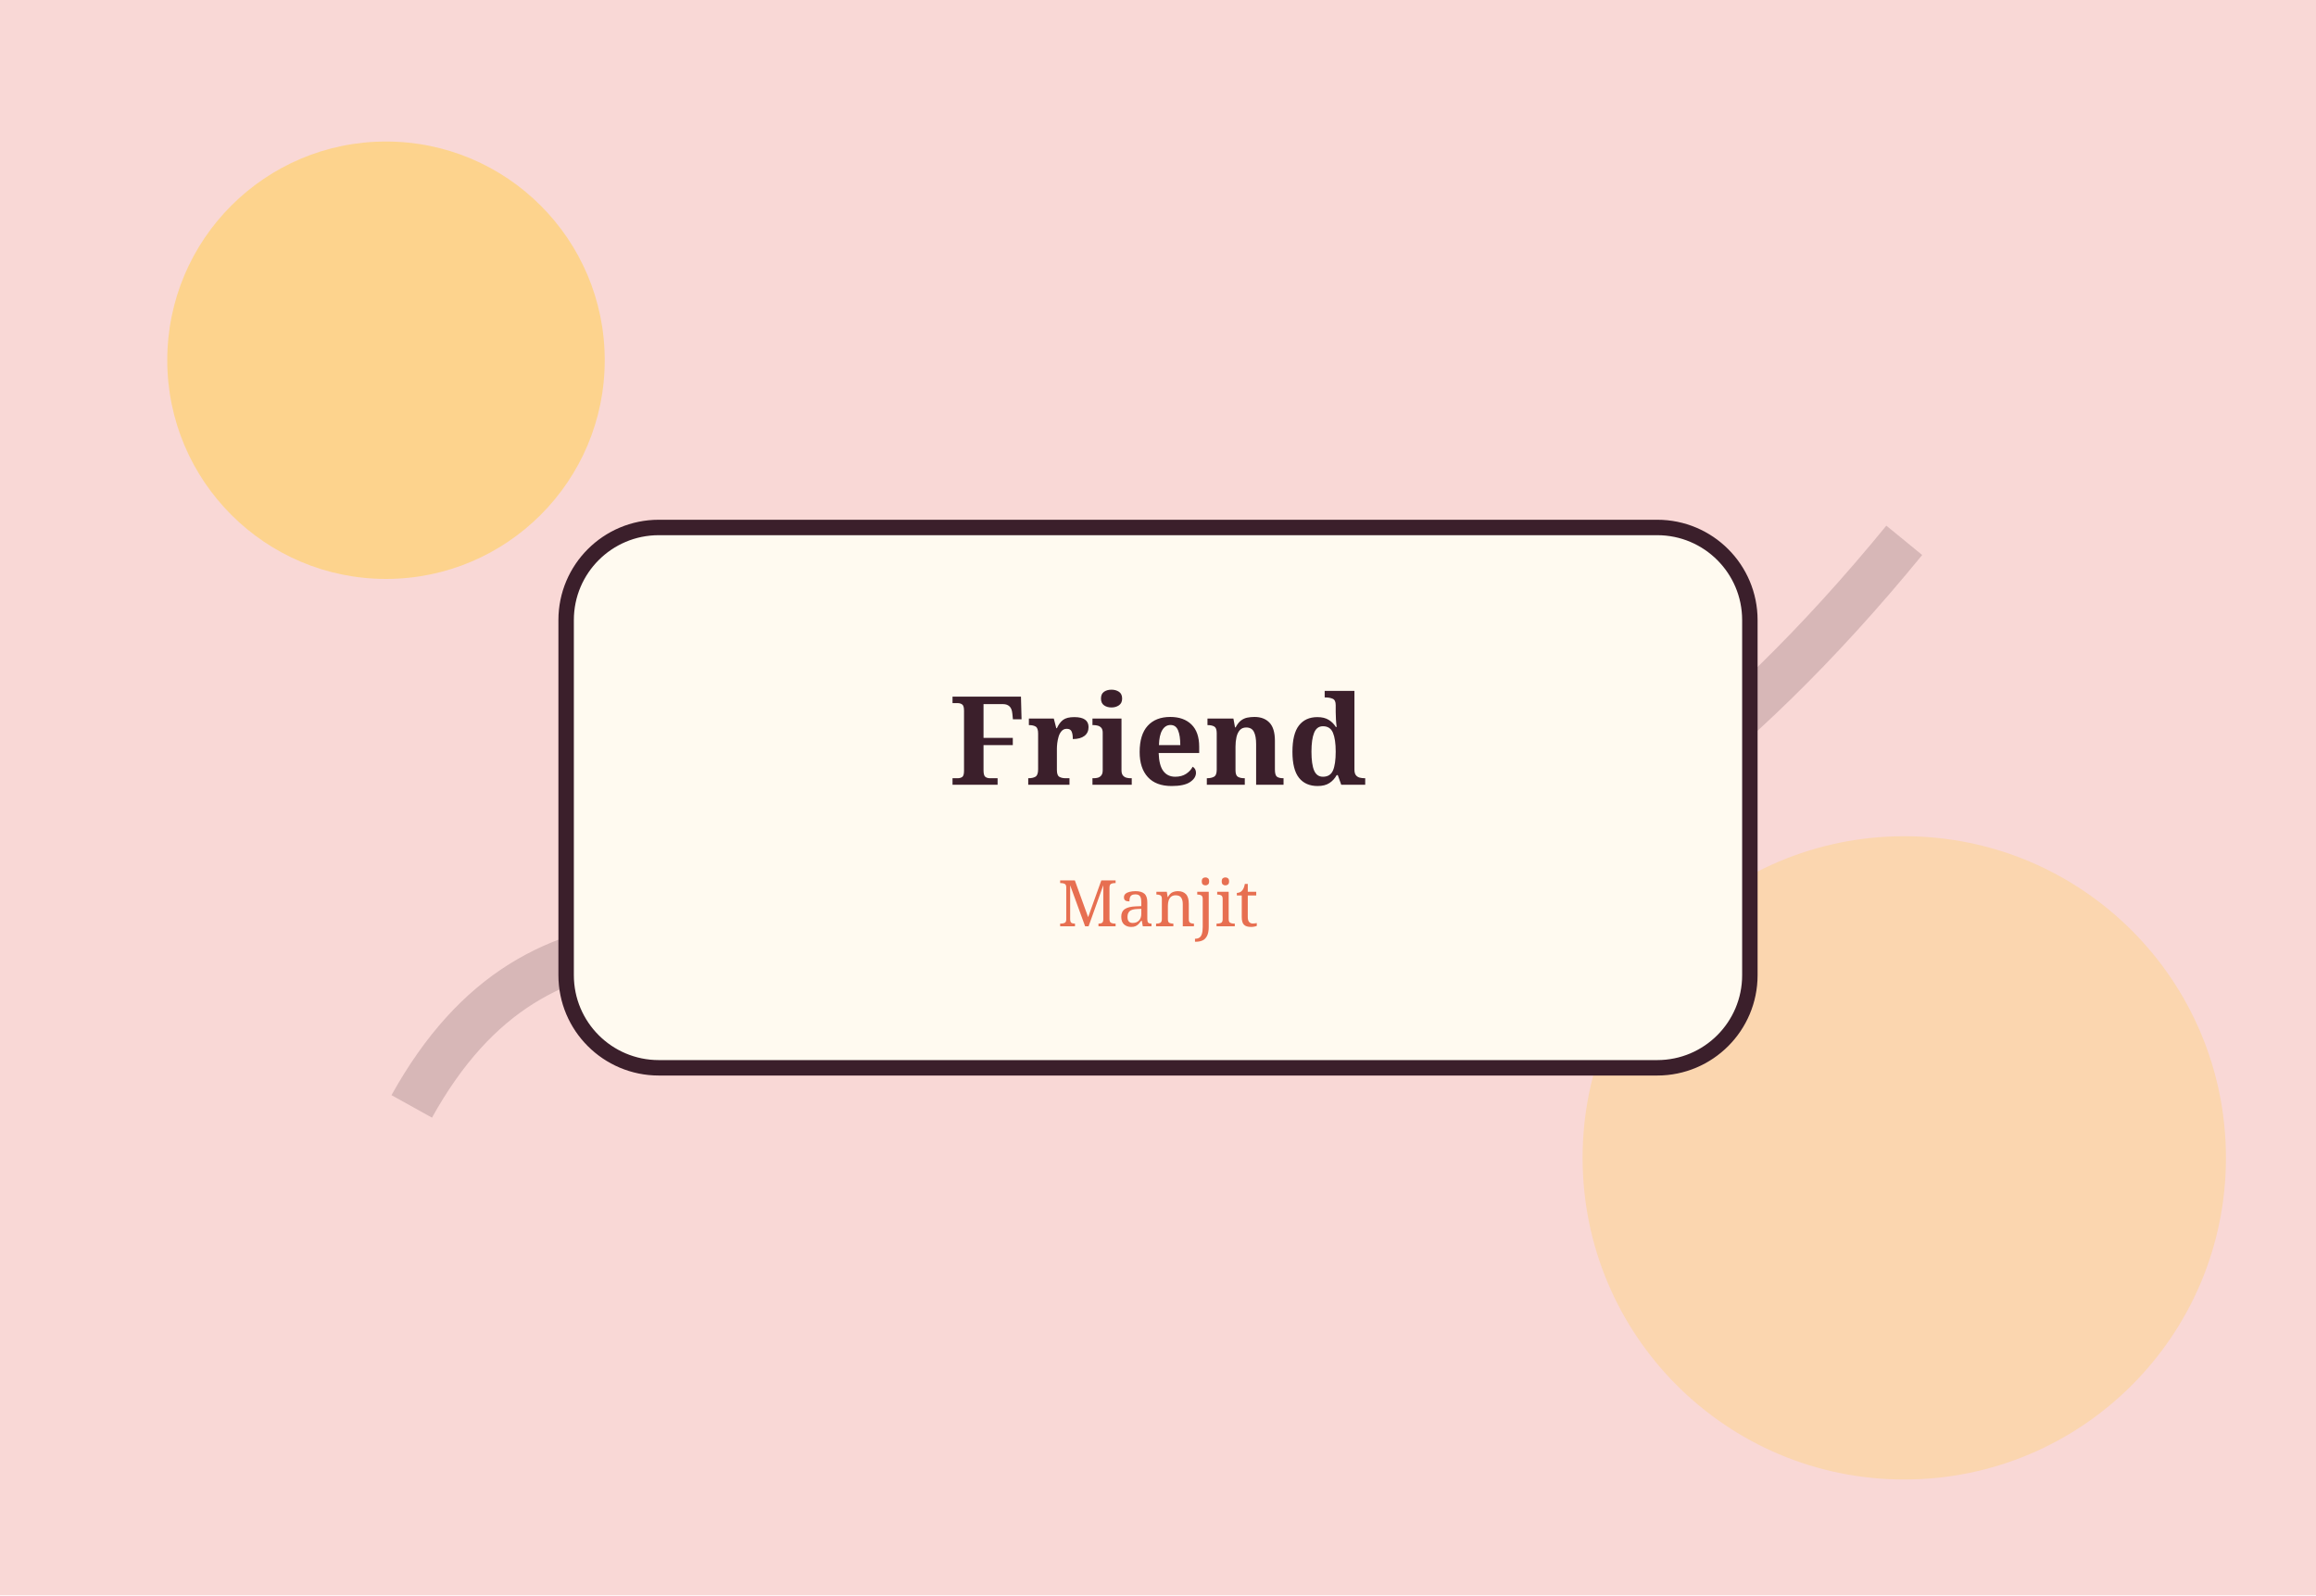
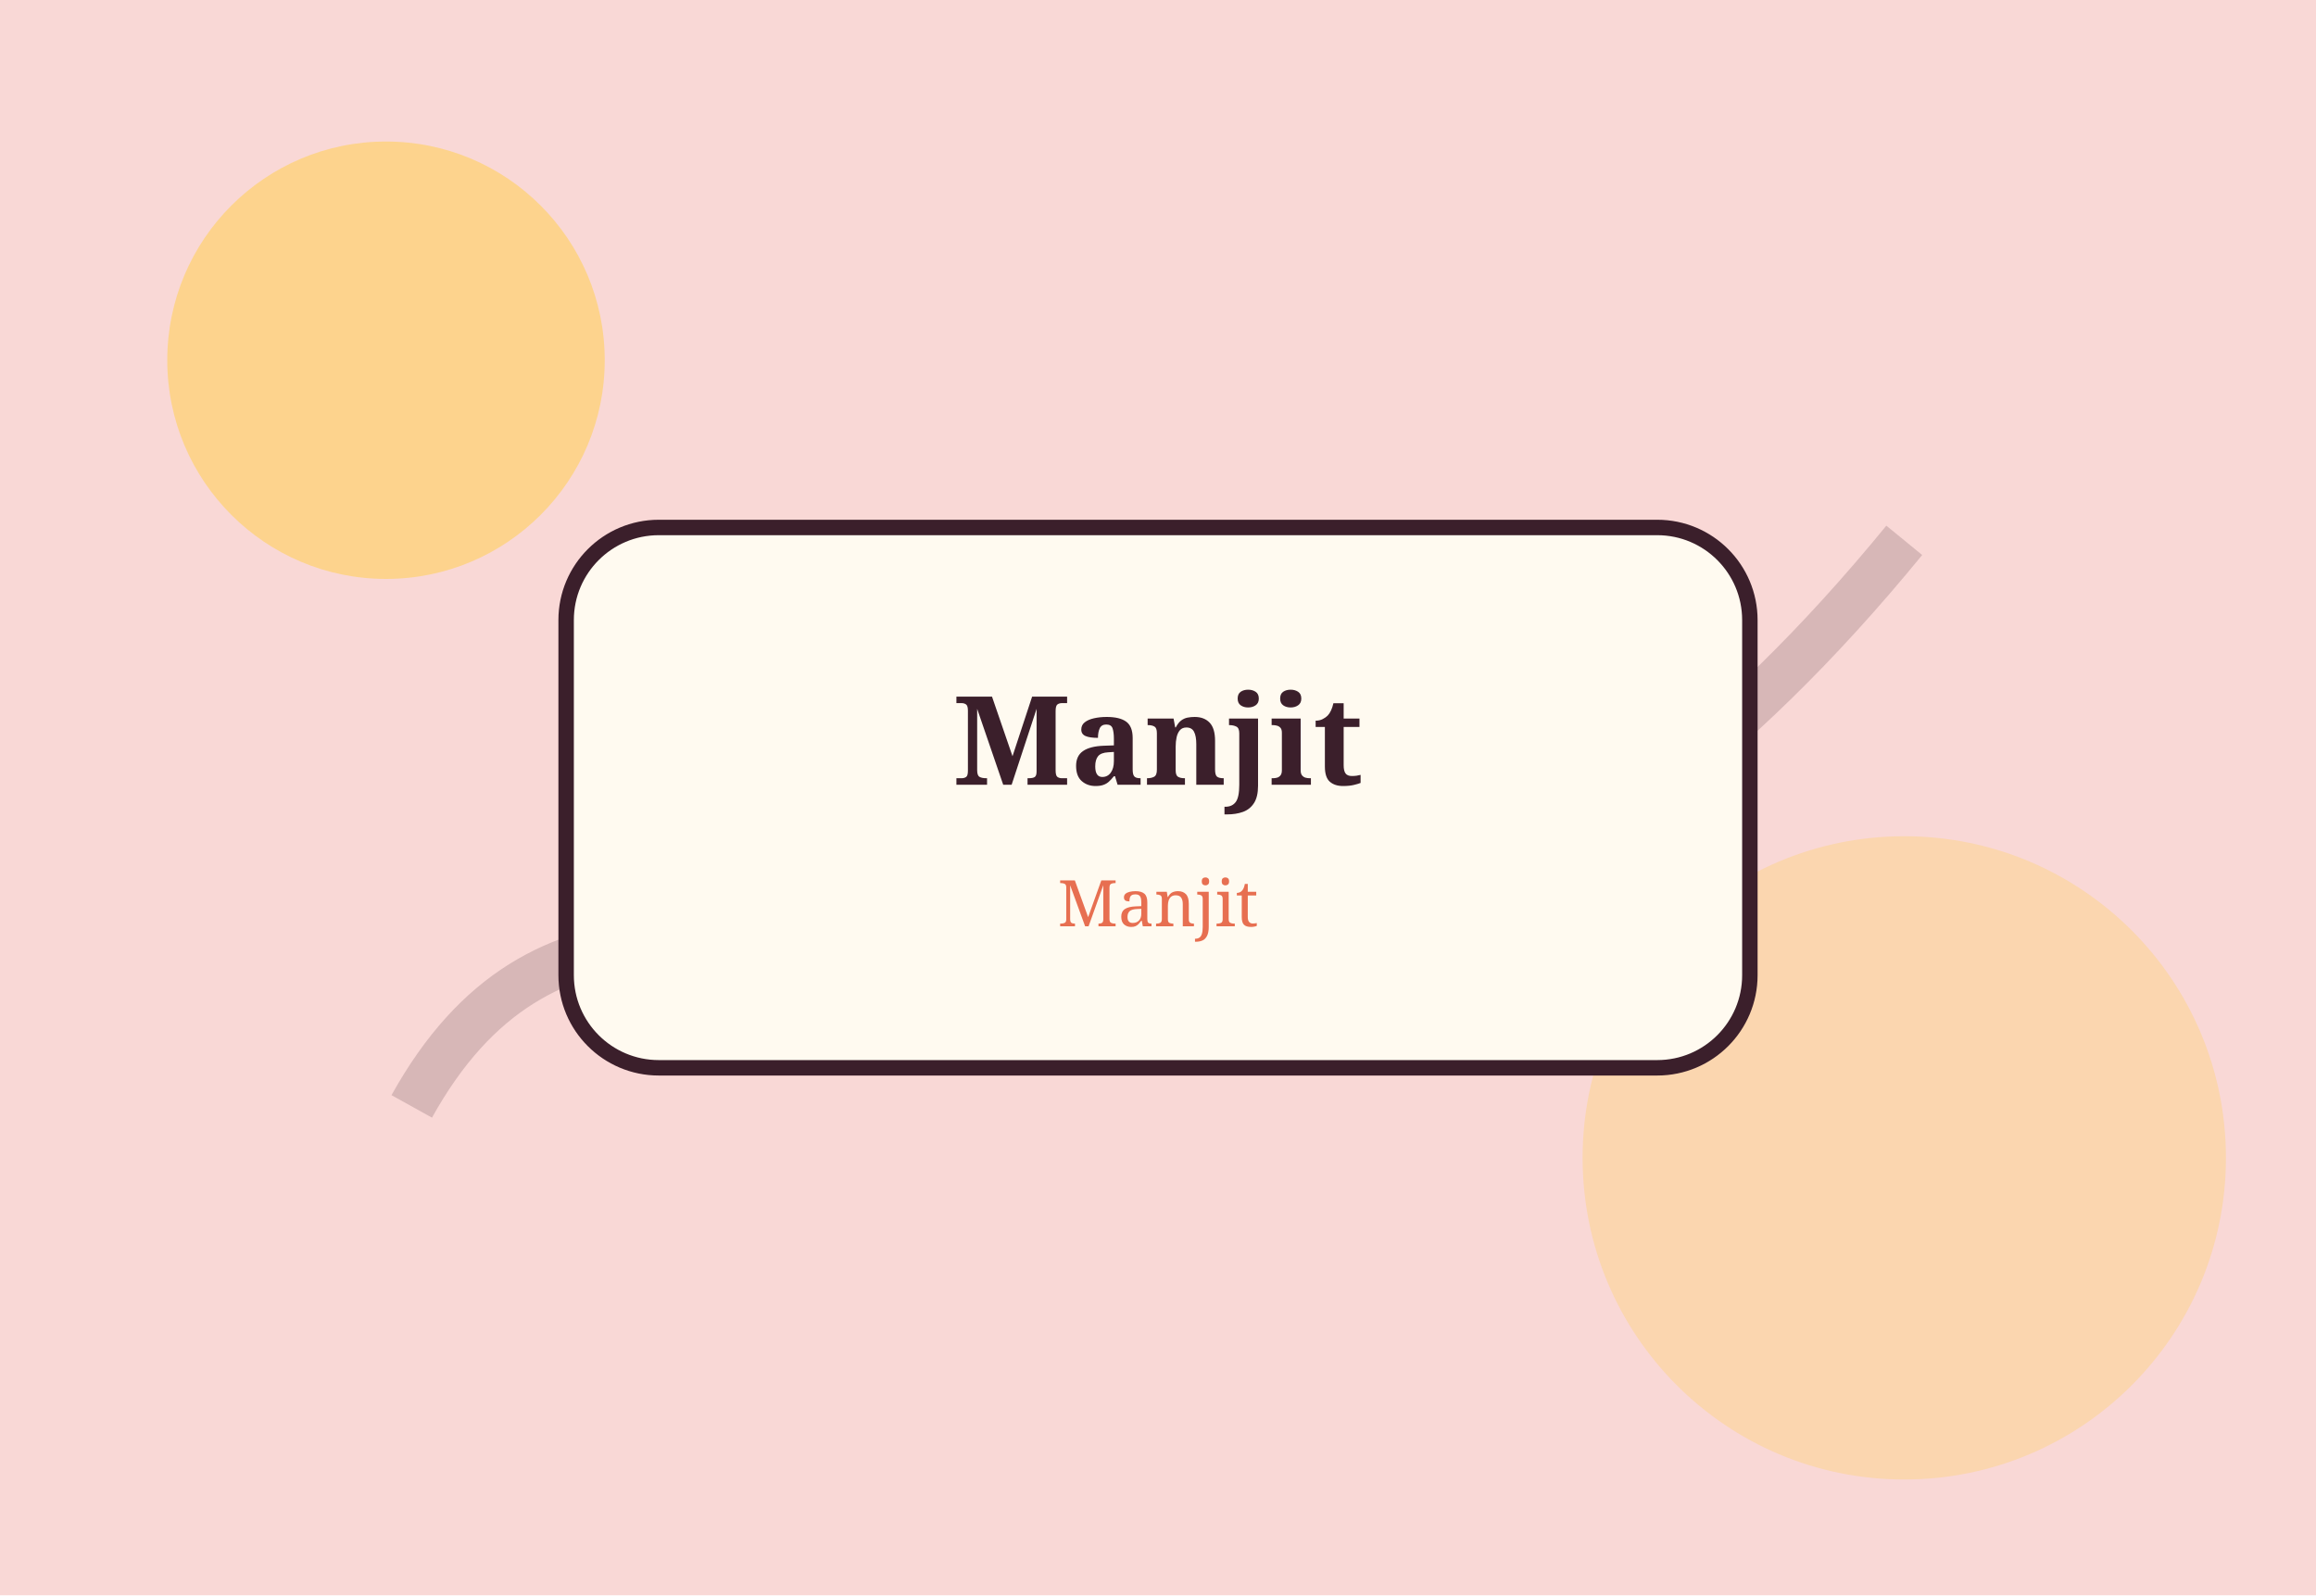
<svg xmlns="http://www.w3.org/2000/svg" width="900" height="620" viewBox="0 0 900 620">
  <rect width="900" height="620" fill="#f9d8d6" />
  <circle cx="150" cy="140" r="85" fill="#ffd166" opacity="0.65" />
  <circle cx="740" cy="450" r="125" fill="#ffd166" opacity="0.35" />
  <path d="M160 430 C260 250, 470 540, 740 210" stroke="#3b1f2b" stroke-width="18" fill="none" opacity="0.18" />
  <rect x="220" y="205" width="460" height="210" rx="36" fill="#fffaf0" stroke="#3b1f2b" stroke-width="6" />
-   <text x="450" y="305" font-family="Georgia, serif" font-size="48" font-weight="700" fill="#3b1f2b" text-anchor="middle">Friend</text>
+   <text x="450" y="305" font-family="Georgia, serif" font-size="48" font-weight="700" fill="#3b1f2b" text-anchor="middle">Manjit</text>
  <text x="450" y="360" font-family="Georgia, serif" font-size="25" fill="#e76f51" text-anchor="middle">Manjit</text>
</svg>
